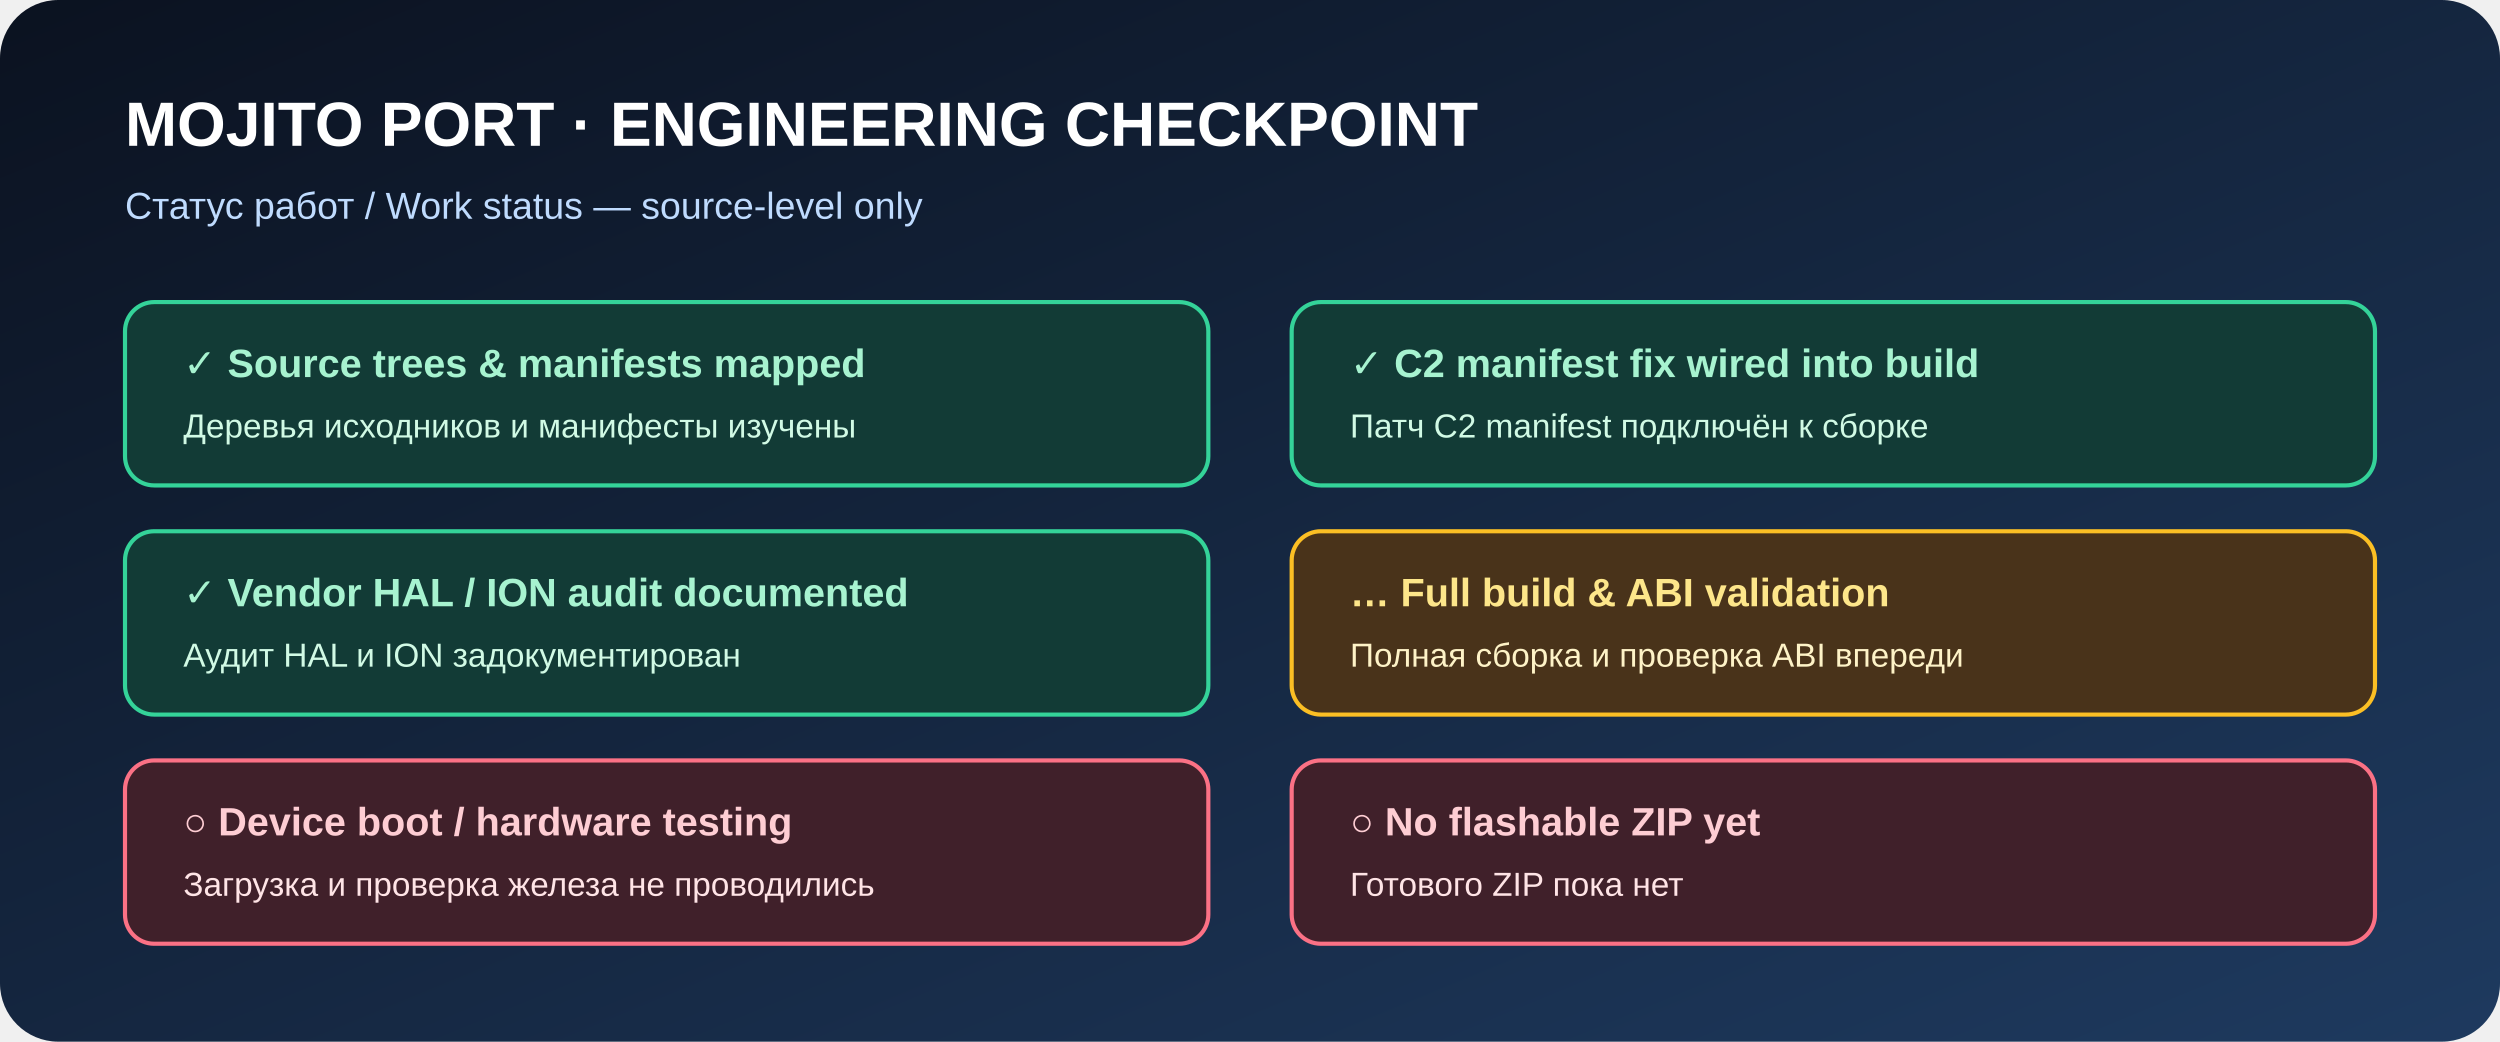
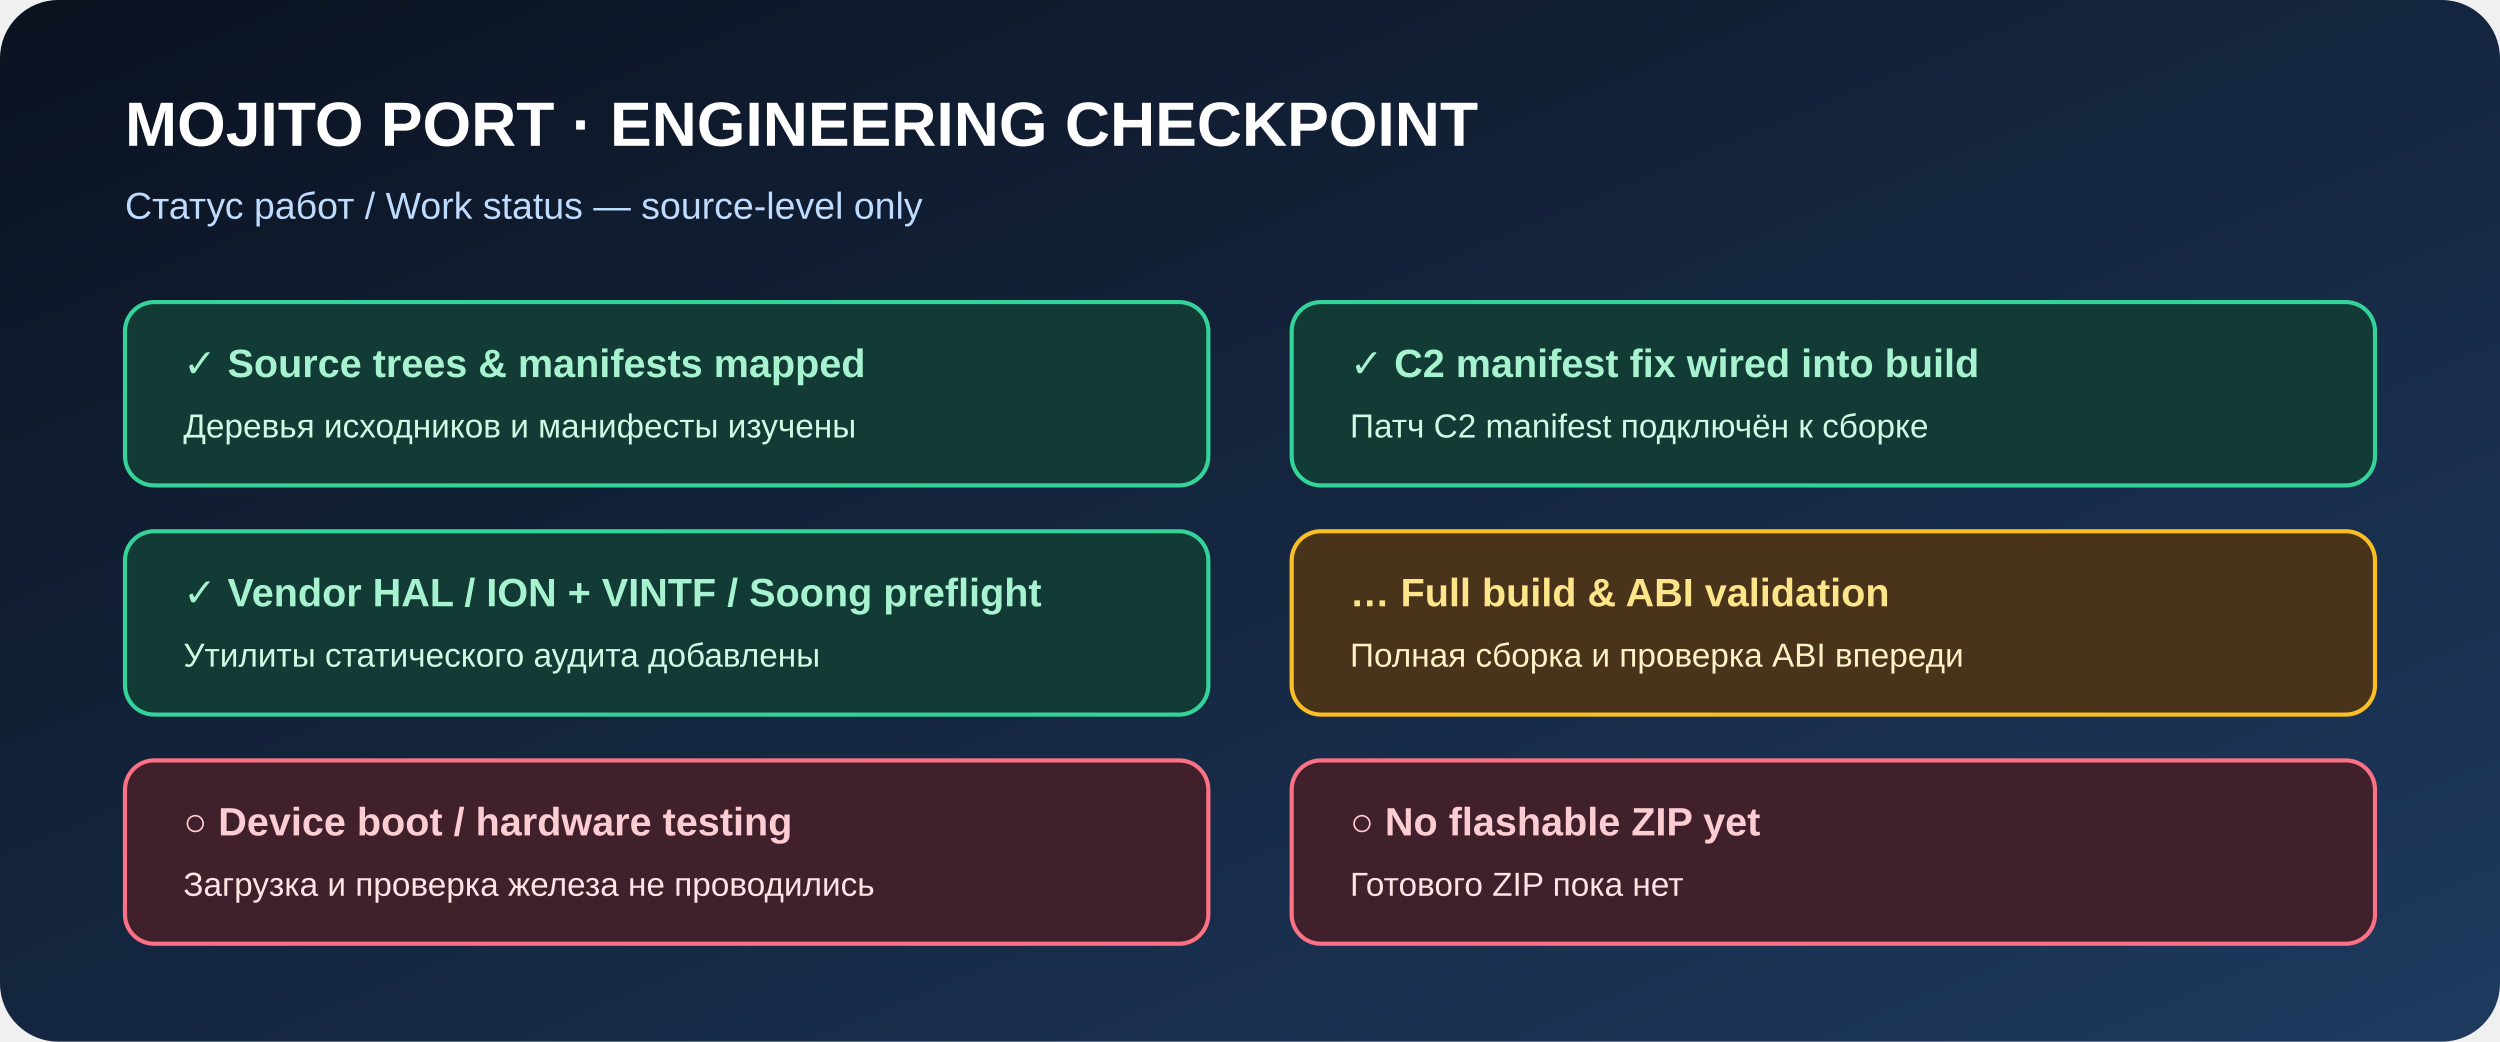
<svg xmlns="http://www.w3.org/2000/svg" width="1200" height="500" viewBox="0 0 1200 500" role="img" aria-labelledby="title desc">
  <defs>
    <linearGradient id="bg" x1="0" y1="0" x2="1" y2="1">
      <stop stop-color="#0b1220" />
      <stop offset="1" stop-color="#1e3a5f" />
    </linearGradient>
  </defs>
  <rect width="1200" height="500" rx="28" fill="url(#bg)" />
  <g font-family="Arial,sans-serif">
    <text x="60" y="70" fill="#fff" font-size="30" font-weight="700">MOJITO PORT · ENGINEERING CHECKPOINT</text>
    <text x="60" y="105" fill="#bfdbfe" font-size="18">Статус работ / Work status — source-level only</text>
    <g font-size="19">
      <rect x="60" y="145" width="520" height="88" rx="14" fill="#123b36" stroke="#34d399" stroke-width="2" />
      <text x="88" y="181" fill="#a7f3d0" font-weight="700">✓ Source trees &amp; manifests mapped</text>
      <text x="88" y="210" fill="#d1fae5" font-size="16">Деревья исходников и манифесты изучены</text>
      <rect x="620" y="145" width="520" height="88" rx="14" fill="#123b36" stroke="#34d399" stroke-width="2" />
      <text x="648" y="181" fill="#a7f3d0" font-weight="700">✓ C2 manifest fix wired into build</text>
      <text x="648" y="210" fill="#d1fae5" font-size="16">Патч C2 manifest подключён к сборке</text>
      <rect x="60" y="255" width="520" height="88" rx="14" fill="#123b36" stroke="#34d399" stroke-width="2" />
-       <text x="88" y="291" fill="#a7f3d0" font-weight="700">✓ Vendor HAL / ION audit documented</text>
-       <text x="88" y="320" fill="#d1fae5" font-size="16">Аудит HAL и ION задокументирован</text>
+       <text x="88" y="291" fill="#a7f3d0" font-weight="700">✓ Vendor HAL / ION + VINTF / Soong preflight</text>
+       <text x="88" y="320" fill="#d1fae5" font-size="16">Утилиты статического аудита добавлены</text>
      <rect x="620" y="255" width="520" height="88" rx="14" fill="#49331a" stroke="#fbbf24" stroke-width="2" />
      <text x="648" y="291" fill="#fde68a" font-weight="700">… Full build &amp; ABI validation</text>
      <text x="648" y="320" fill="#fef3c7" font-size="16">Полная сборка и проверка ABI впереди</text>
      <rect x="60" y="365" width="520" height="88" rx="14" fill="#40202a" stroke="#fb7185" stroke-width="2" />
      <text x="88" y="401" fill="#fecdd3" font-weight="700">○ Device boot / hardware testing</text>
      <text x="88" y="430" fill="#ffe4e6" font-size="16">Загрузка и проверка железа не проводились</text>
      <rect x="620" y="365" width="520" height="88" rx="14" fill="#40202a" stroke="#fb7185" stroke-width="2" />
      <text x="648" y="401" fill="#fecdd3" font-weight="700">○ No flashable ZIP yet</text>
      <text x="648" y="430" fill="#ffe4e6" font-size="16">Готового ZIP пока нет</text>
    </g>
  </g>
</svg>
